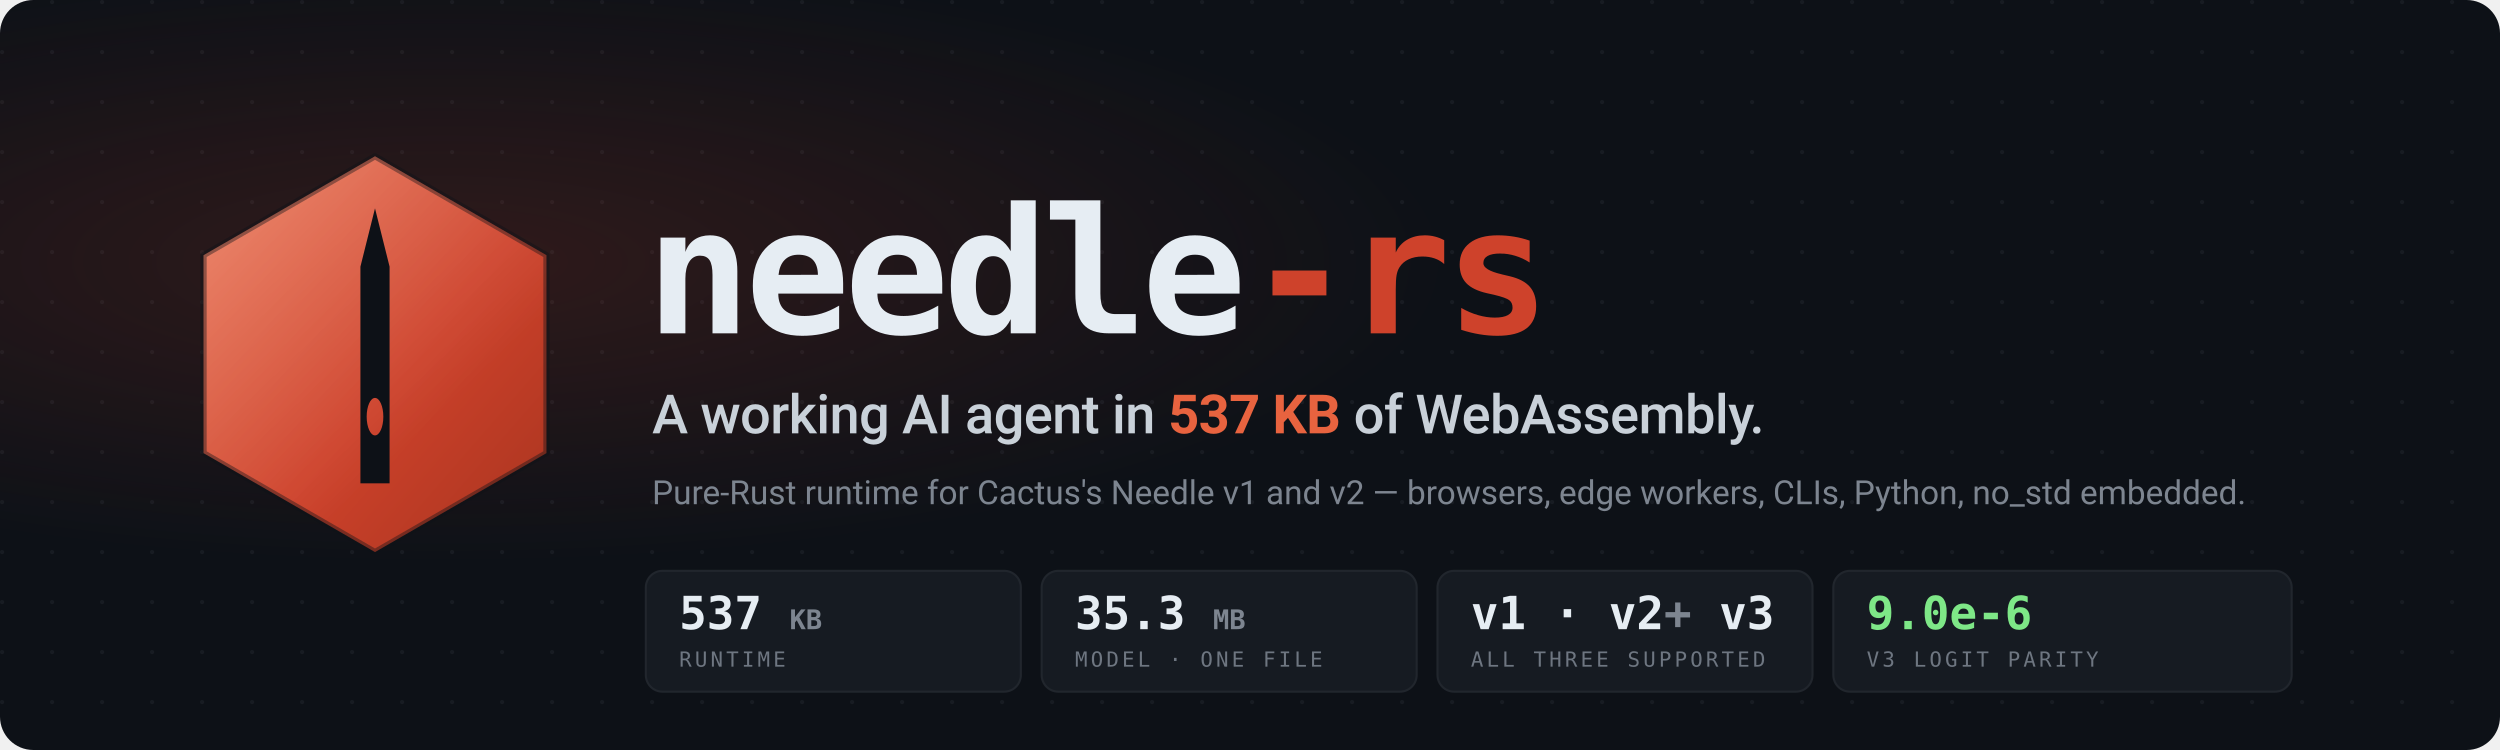
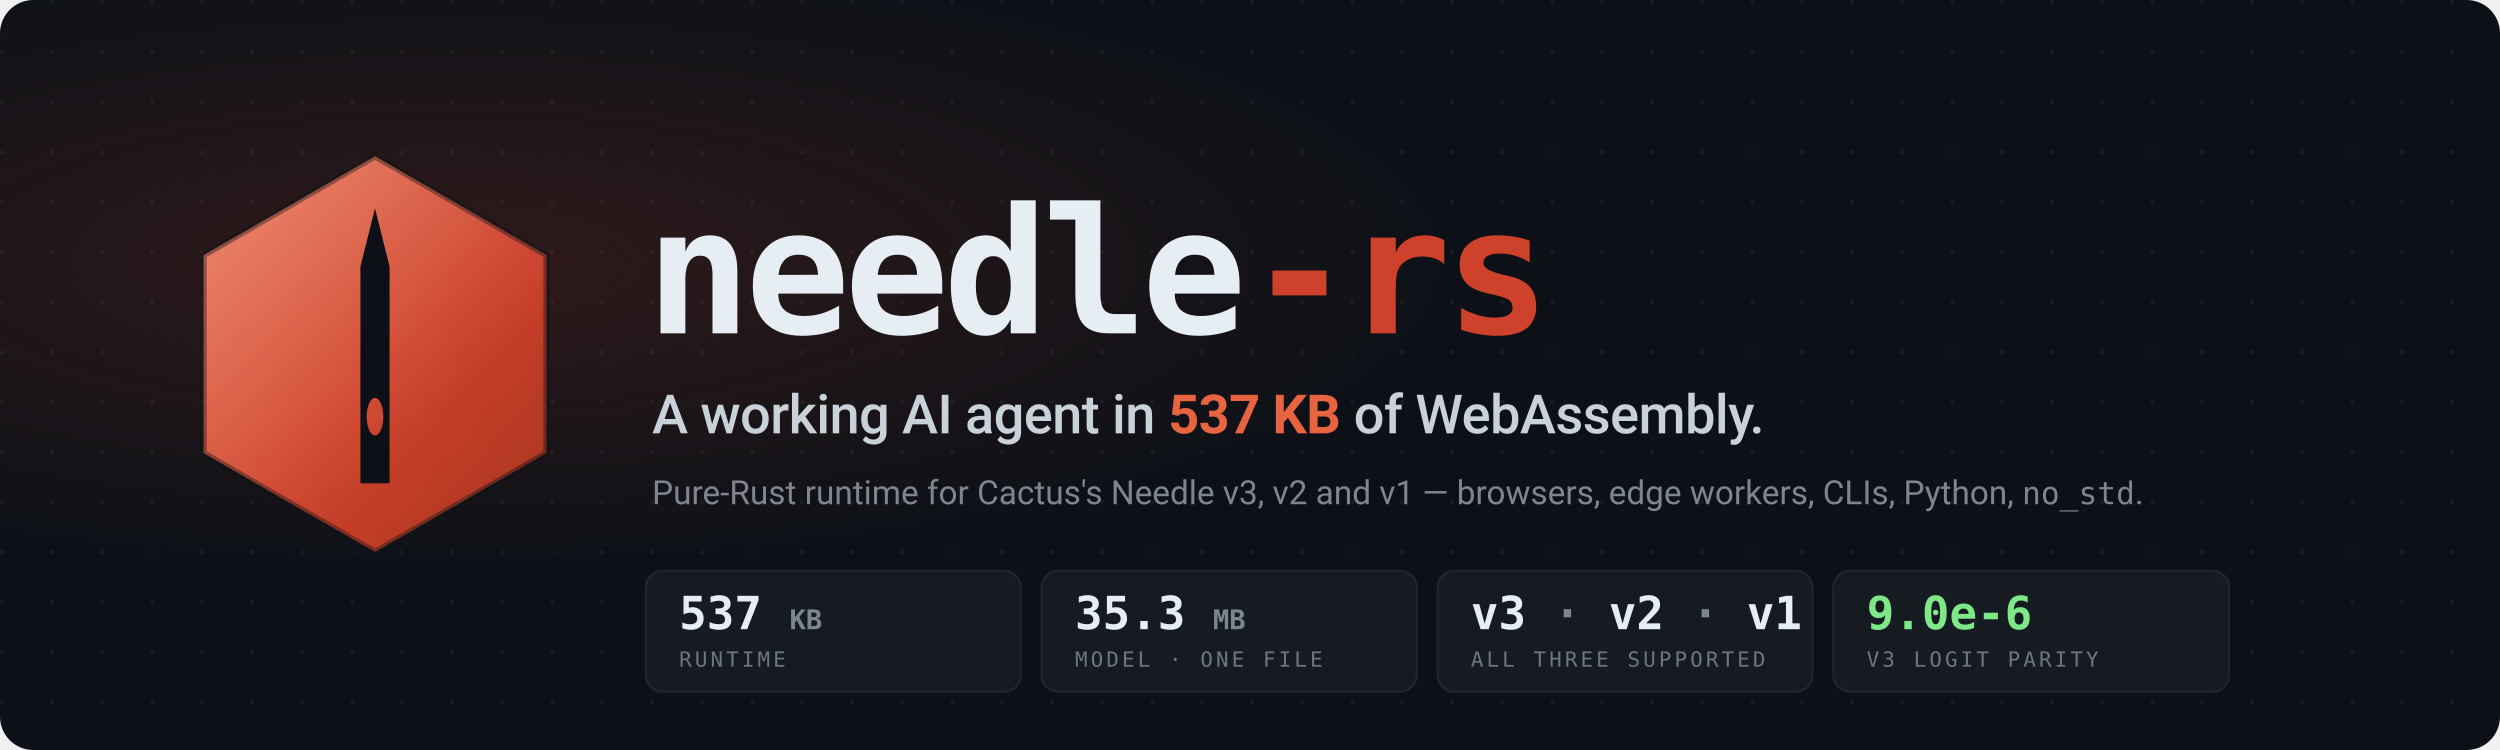
<svg xmlns="http://www.w3.org/2000/svg" viewBox="0 0 1200 360" width="1200" height="360" role="img" aria-label="needle-rs — a working AI agent in 537 KB of WebAssembly, supporting Needle v1, v2 and v3">
  <defs>
    <linearGradient id="hexGrad" x1="0%" y1="0%" x2="100%" y2="100%">
      <stop offset="0%" stop-color="#E8633F" />
      <stop offset="55%" stop-color="#CE422B" />
      <stop offset="100%" stop-color="#A8341F" />
    </linearGradient>
    <linearGradient id="hexShine" x1="25%" y1="0%" x2="75%" y2="60%">
      <stop offset="0%" stop-color="#FFFFFF" stop-opacity="0.22" />
      <stop offset="100%" stop-color="#FFFFFF" stop-opacity="0" />
    </linearGradient>
    <radialGradient id="bgGlow" cx="18%" cy="35%" r="40%">
      <stop offset="0%" stop-color="#CE422B" stop-opacity="0.18" />
      <stop offset="100%" stop-color="#CE422B" stop-opacity="0" />
    </radialGradient>
    <pattern id="dotGrid" x="0" y="0" width="24" height="24" patternUnits="userSpaceOnUse">
      <circle cx="1" cy="1" r="1" fill="#21262D" />
    </pattern>
    <mask id="needleEye">
      <rect width="100%" height="100%" fill="white" />
      <ellipse cx="180" cy="200" rx="4" ry="9" fill="black" />
    </mask>
  </defs>
  <rect width="1200" height="360" rx="16" fill="#0D1117" />
  <rect width="1200" height="360" rx="16" fill="url(#dotGrid)" opacity="0.5" />
  <rect width="1200" height="360" rx="16" fill="url(#bgGlow)" />
  <polygon points="180,75 262.3,122.5 262.3,217.5 180,265 97.7,217.5 97.7,122.5" fill="url(#hexGrad)" />
  <polygon points="180,75 262.3,122.5 262.3,217.5 180,265 97.7,217.5 97.7,122.5" fill="url(#hexShine)" />
  <polygon points="180,75 262.3,122.5 262.3,217.5 180,265 97.7,217.5 97.7,122.5" fill="none" stroke="#0D1117" stroke-width="3" stroke-linejoin="round" opacity="0.4" />
  <path d="M 180 100 L 173 128 L 173 232 L 187 232 L 187 128 Z" fill="#0D1117" mask="url(#needleEye)" />
  <text x="310" y="160" font-family="ui-monospace, 'JetBrains Mono', 'Fira Code', 'SF Mono', Menlo, Consolas, monospace" font-size="84" font-weight="700" letter-spacing="-3" fill="#E6EDF3">needle<tspan fill="#CE422B">-rs</tspan>
  </text>
  <text x="313" y="208" font-family="ui-sans-serif, system-ui, -apple-system, 'Segoe UI', Roboto, sans-serif" font-size="26" font-weight="500" fill="#C9D1D9" letter-spacing="-0.3">A working AI agent in <tspan fill="#E8633F" font-weight="600">537 KB</tspan> of WebAssembly.</text>
-   <text x="313" y="242" font-family="ui-sans-serif, system-ui, -apple-system, 'Segoe UI', Roboto, sans-serif" font-size="16" font-weight="400" fill="#7D8590">Pure-Rust runtime for Cactus's Needle v1 and v2 — browsers, edge workers, CLIs, Python, no_std embedded.</text>
+   <text x="313" y="242" font-family="ui-sans-serif, system-ui, -apple-system, 'Segoe UI', Roboto, sans-serif" font-size="16" font-weight="400" fill="#7D8590">Pure-Rust runtime for Cactus's Needle v3, v2 and v1 — browsers, edge workers, CLIs, Python, <tspan font-family="ui-monospace, monospace" font-size="15">no_std</tspan>.</text>
  <g transform="translate(310, 274)">
    <rect width="180" height="58" rx="8" fill="#161B22" stroke="#21262D" stroke-width="1" />
    <text x="16" y="28" font-family="ui-monospace, 'JetBrains Mono', monospace" font-size="22" font-weight="600" fill="#E6EDF3">537 <tspan font-size="13" fill="#7D8590">KB</tspan>
    </text>
    <text x="16" y="46" font-family="ui-monospace, monospace" font-size="10" font-weight="500" fill="#6E7681" letter-spacing="1.5">RUNTIME</text>
  </g>
  <g transform="translate(500, 274)">
    <rect width="180" height="58" rx="8" fill="#161B22" stroke="#21262D" stroke-width="1" />
    <text x="16" y="28" font-family="ui-monospace, monospace" font-size="22" font-weight="600" fill="#E6EDF3">35.3 <tspan font-size="13" fill="#7D8590">MB</tspan>
    </text>
    <text x="16" y="46" font-family="ui-monospace, monospace" font-size="10" font-weight="500" fill="#6E7681" letter-spacing="1.5">MODEL · ONE FILE</text>
  </g>
  <g transform="translate(690, 274)">
    <rect width="180" height="58" rx="8" fill="#161B22" stroke="#21262D" stroke-width="1" />
-     <text x="16" y="28" font-family="ui-monospace, monospace" font-size="22" font-weight="600" fill="#E6EDF3">v1 · v2<tspan fill="#7D8590">+</tspan> v3</text>
+     <text x="16" y="28" font-family="ui-monospace, monospace" font-size="22" font-weight="600" fill="#E6EDF3">v3 <tspan fill="#7D8590">·</tspan> v2 <tspan fill="#7D8590">·</tspan> v1</text>
    <text x="16" y="46" font-family="ui-monospace, monospace" font-size="10" font-weight="500" fill="#6E7681" letter-spacing="1.5">ALL THREE SUPPORTED</text>
  </g>
  <g transform="translate(880, 274)">
-     <rect width="220" height="58" rx="8" fill="#161B22" stroke="#21262D" stroke-width="1" />
+     <rect width="190" height="58" rx="8" fill="#161B22" stroke="#21262D" stroke-width="1" />
    <text x="16" y="28" font-family="ui-monospace, monospace" font-size="22" font-weight="600" fill="#7EE787">9.0e-6</text>
    <text x="16" y="46" font-family="ui-monospace, monospace" font-size="10" font-weight="500" fill="#6E7681" letter-spacing="1.5">V3 LOGIT PARITY</text>
  </g>
</svg>
